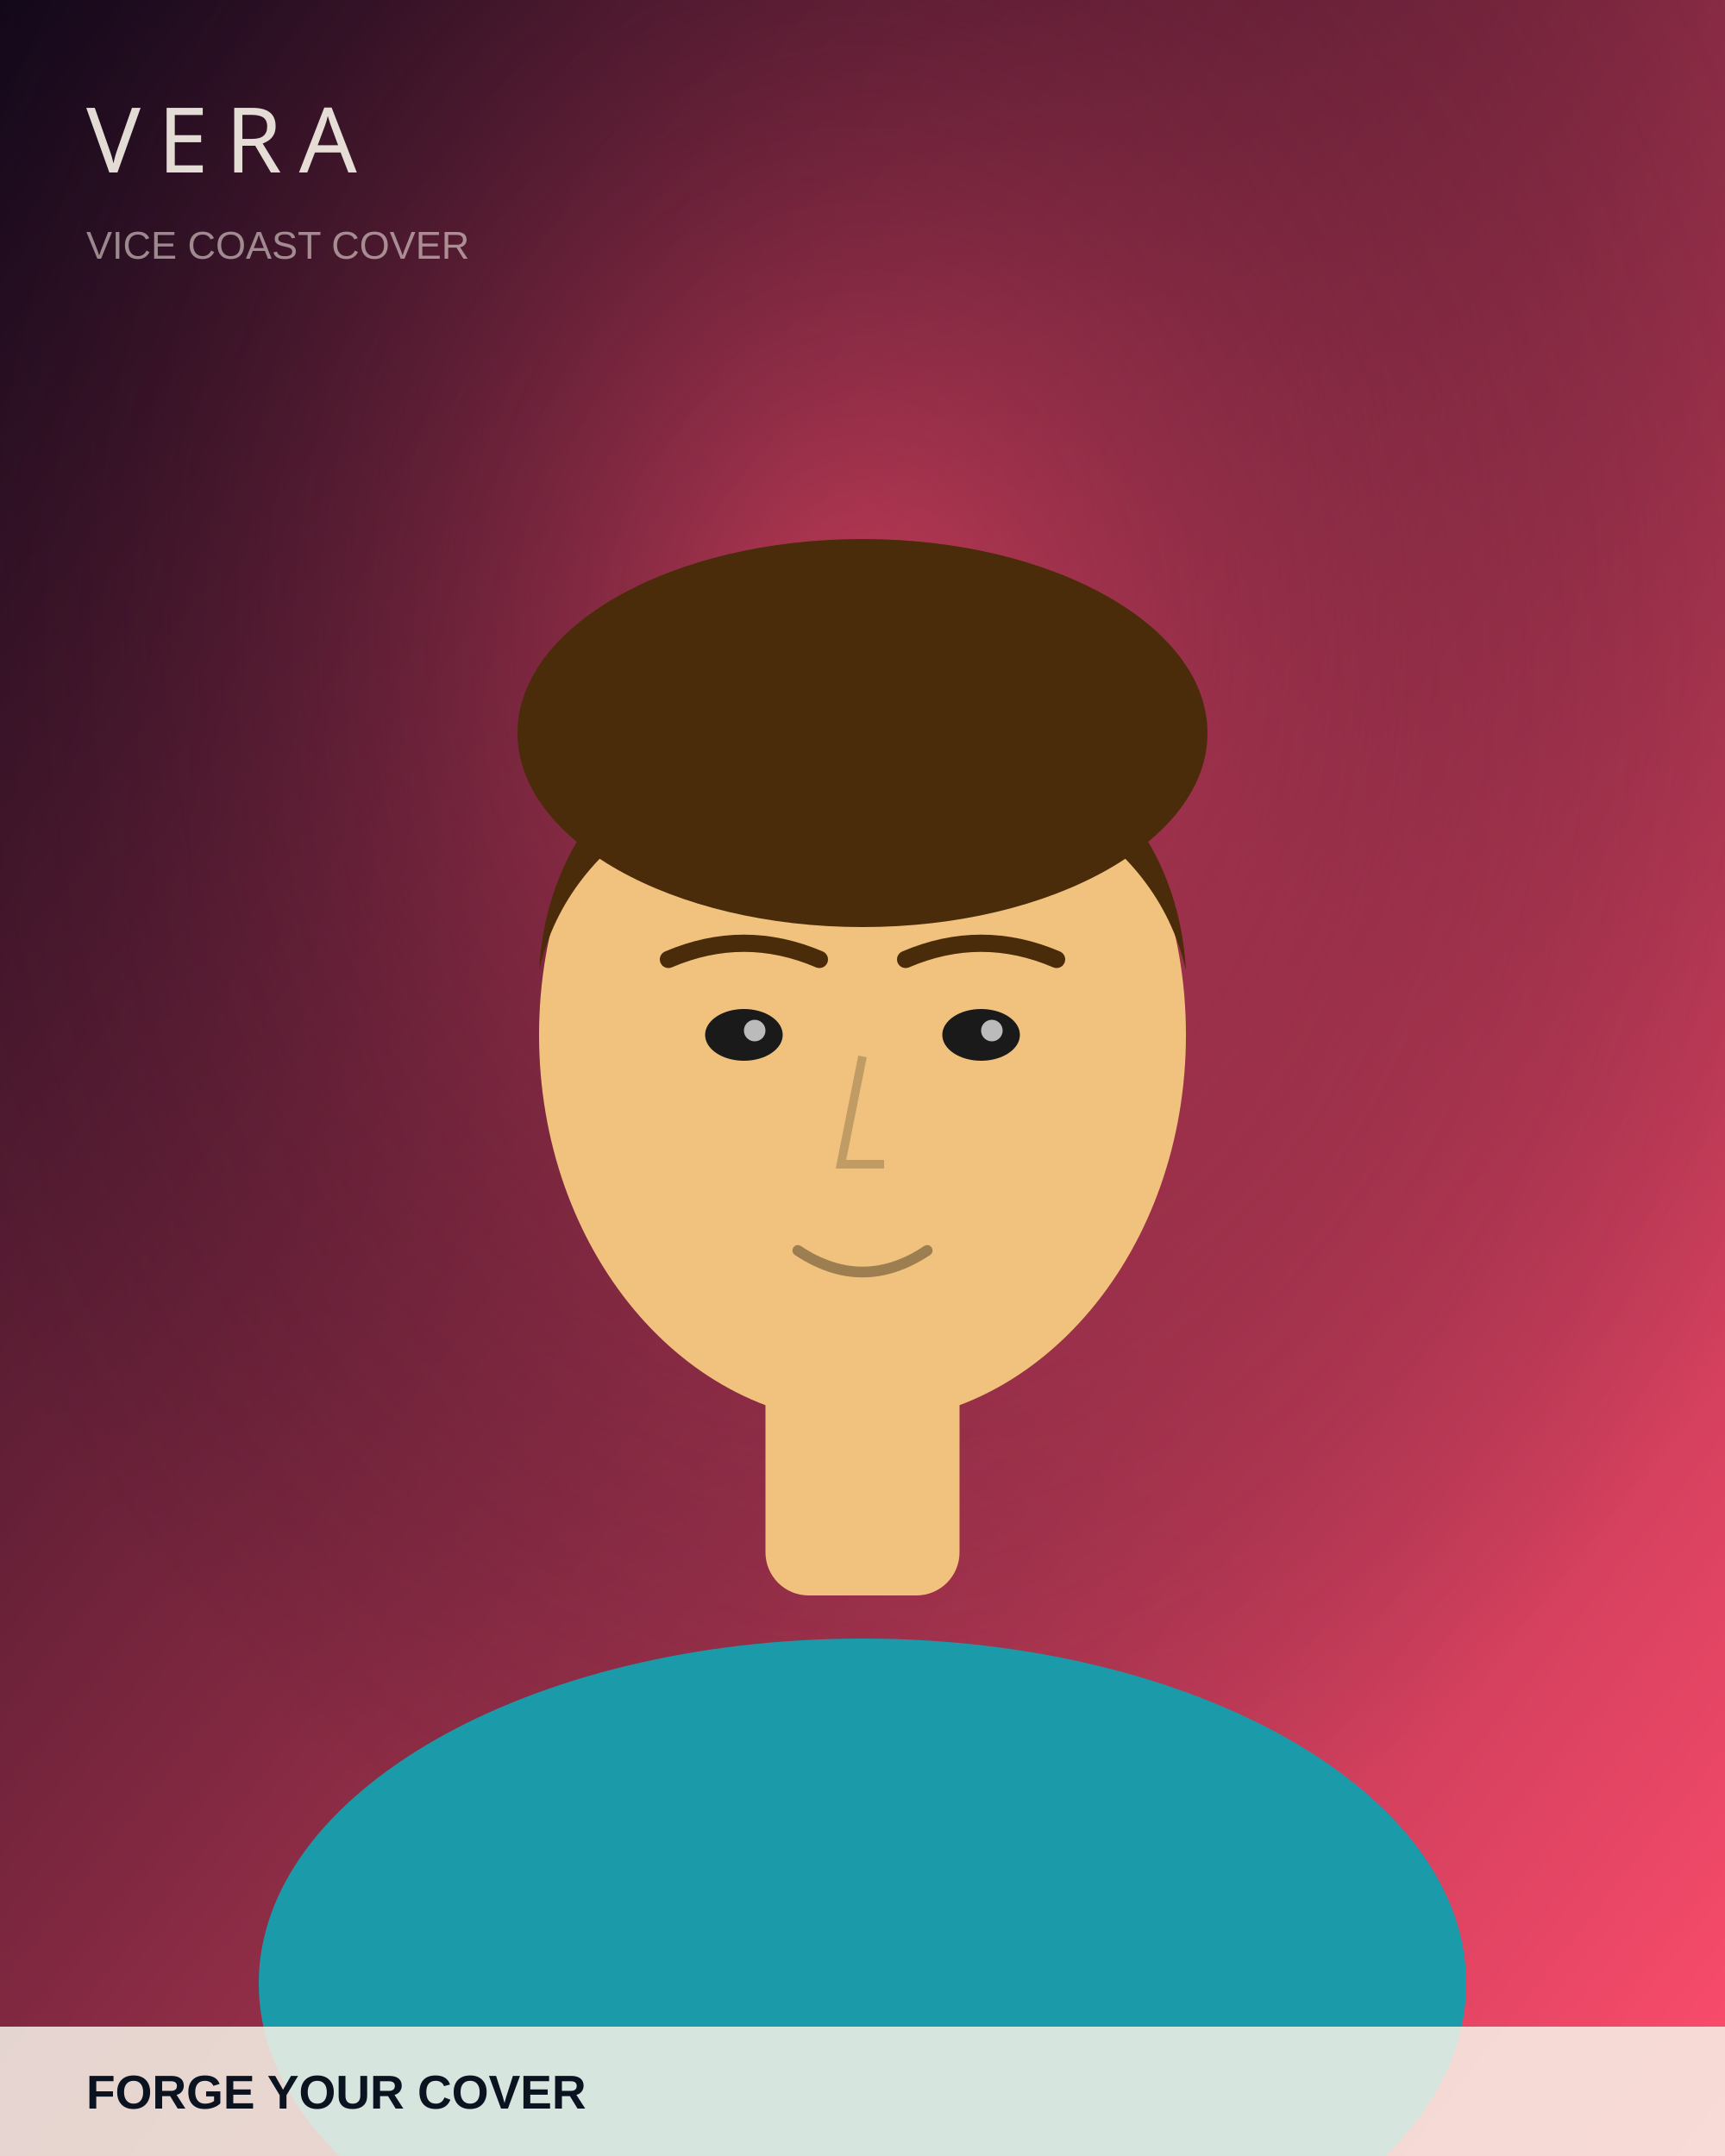
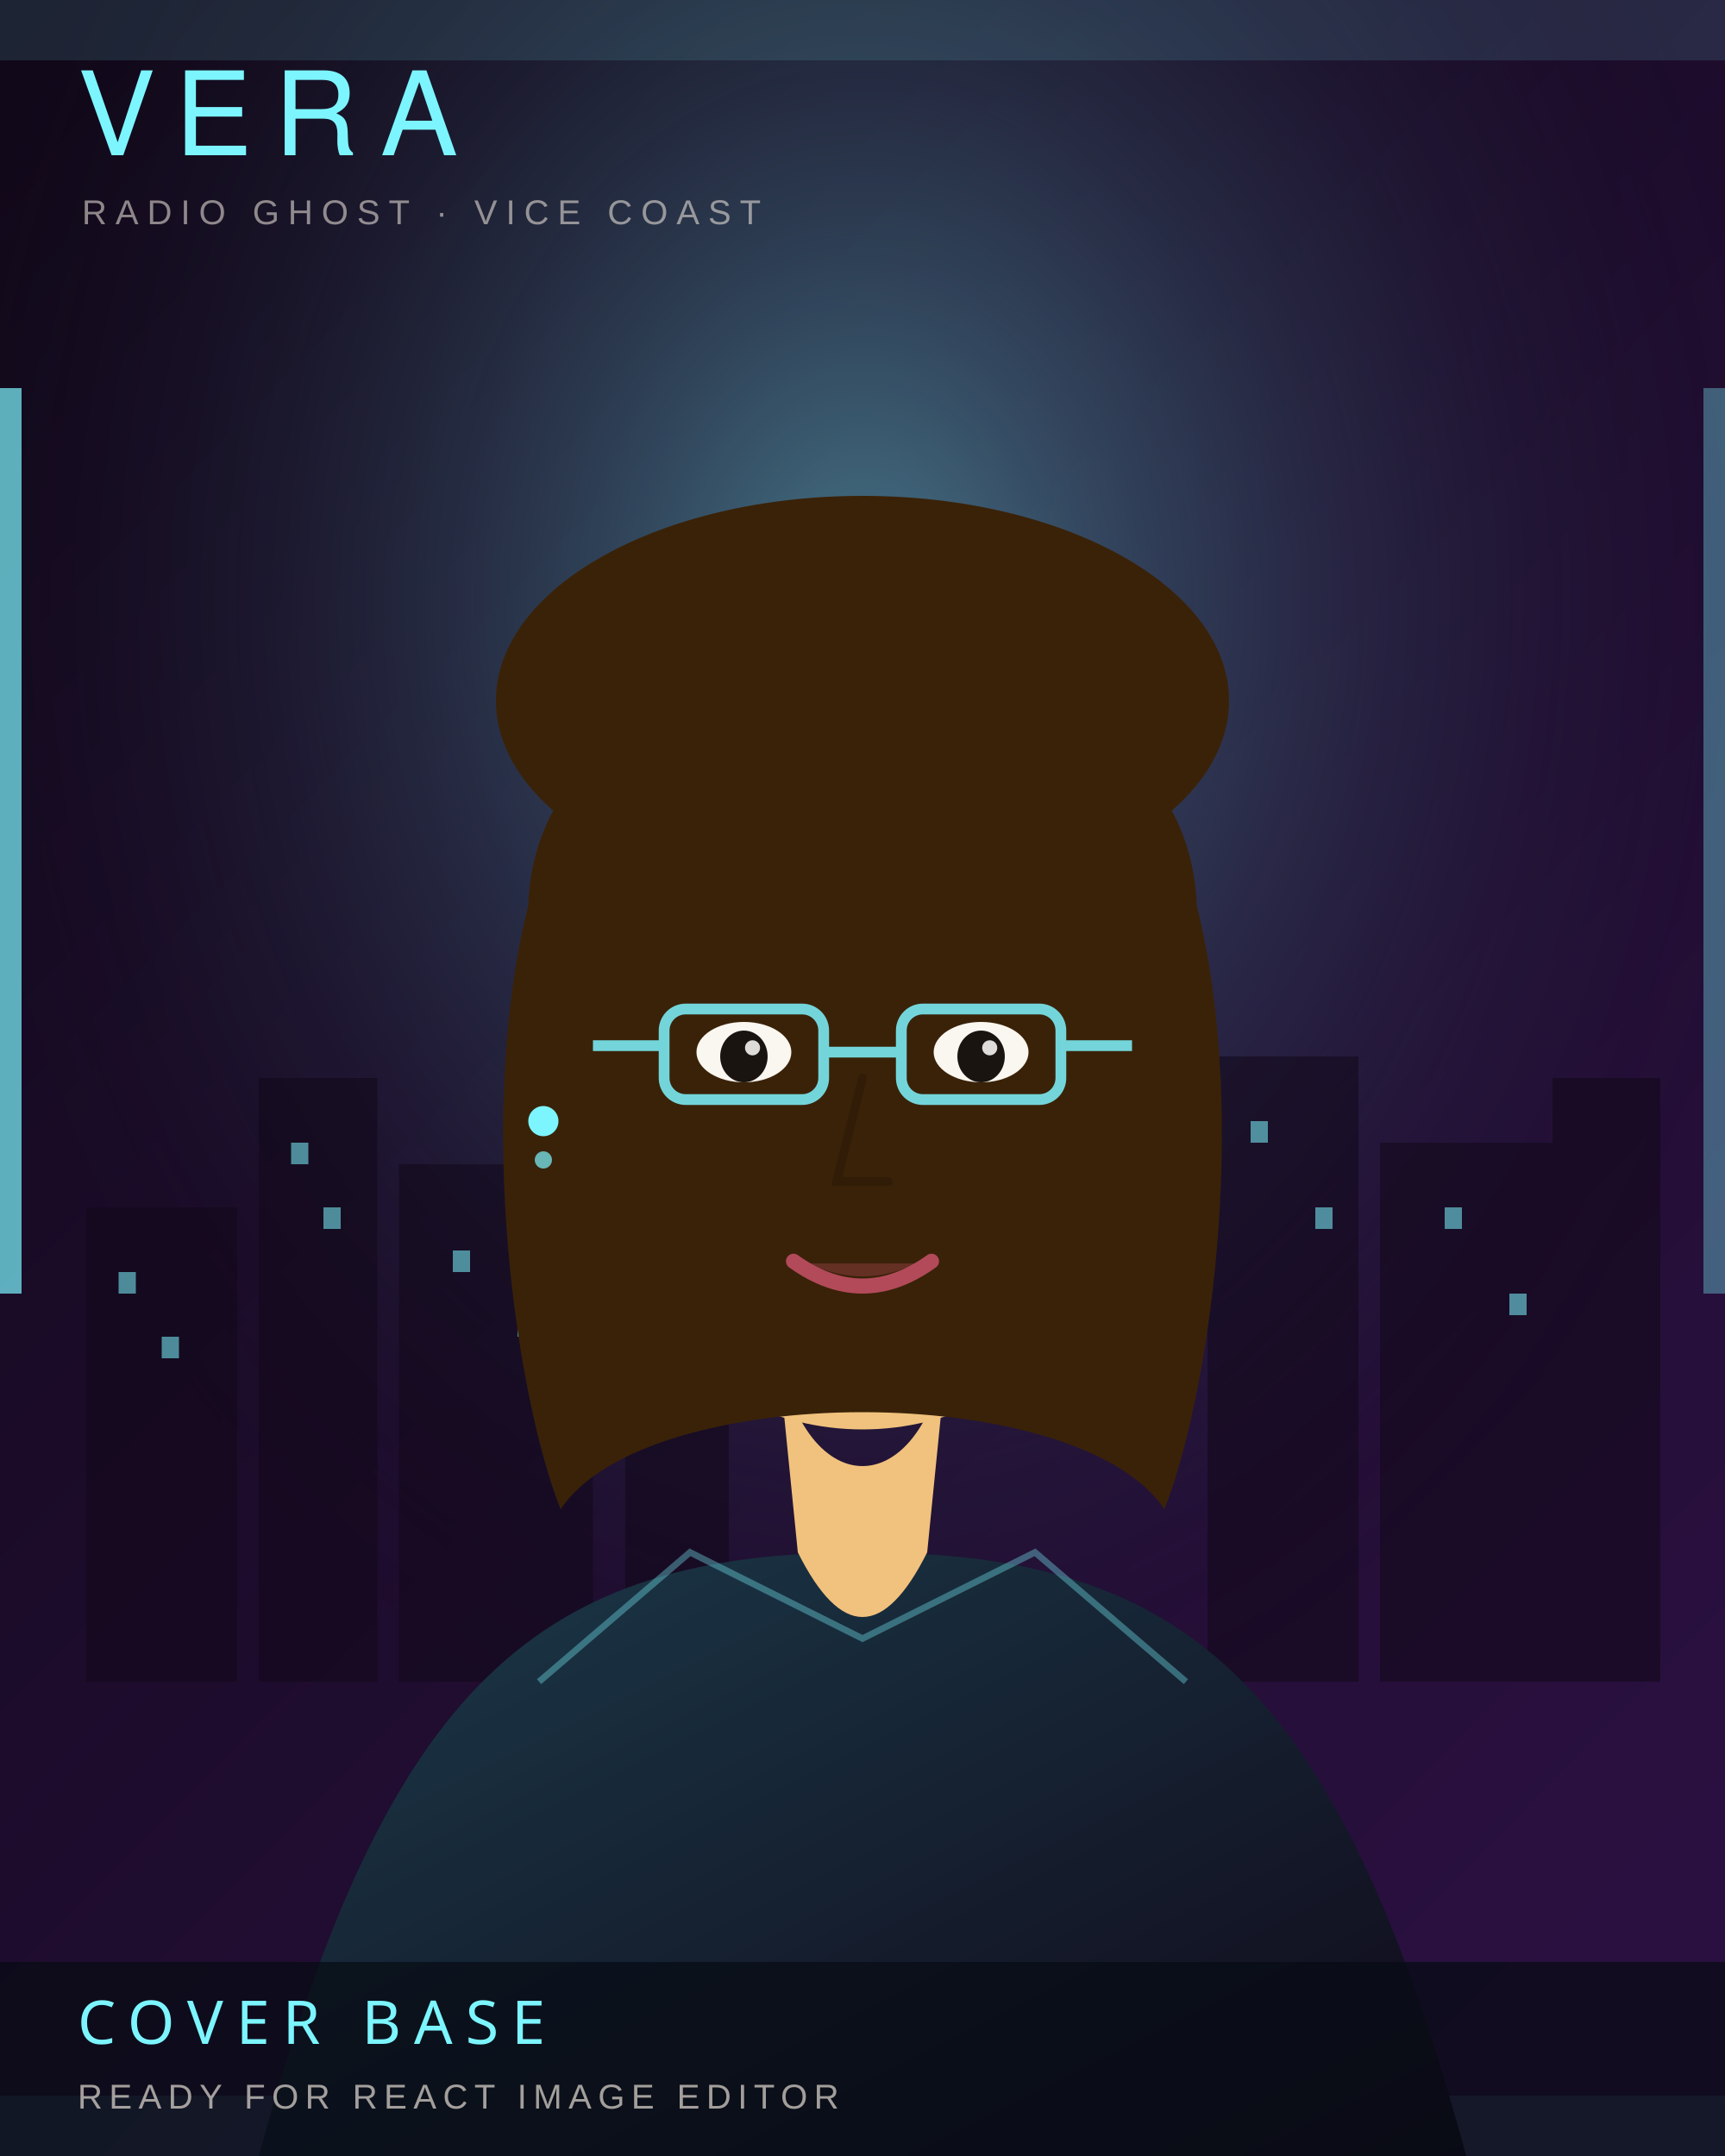
<svg xmlns="http://www.w3.org/2000/svg" width="800" height="1000" viewBox="0 0 800 1000">
  <defs>
-     <linearGradient id="bg" x1="0" y1="0" x2="1" y2="1">
-       <stop offset="0%" stop-color="#12081A" />
-       <stop offset="100%" stop-color="#FF4D6D" />
+     <linearGradient id="bg" x1="0" y1="0" x2="0.8" y2="1">
+       <stop offset="0%" stop-color="#100818" />
+       <stop offset="100%" stop-color="#2a1040" />
    </linearGradient>
-     <radialGradient id="glow" cx="50%" cy="30%" r="60%">
-       <stop offset="0%" stop-color="#FF4D6D" stop-opacity="0.55" />
-       <stop offset="100%" stop-color="#12081A" stop-opacity="0" />
+     <linearGradient id="skyline" x1="0" y1="0" x2="0" y2="1">
+       <stop offset="0%" stop-color="#7cf5ff" stop-opacity="0.35" />
+       <stop offset="100%" stop-color="#7cf5ff" stop-opacity="0" />
+     </linearGradient>
+     <radialGradient id="halo" cx="50%" cy="28%" r="55%">
+       <stop offset="0%" stop-color="#7cf5ff" stop-opacity="0.45" />
+       <stop offset="100%" stop-color="#100818" stop-opacity="0" />
    </radialGradient>
+     <linearGradient id="shirtGrad" x1="0" y1="0" x2="1" y2="1">
+       <stop offset="0%" stop-color="#1b3a4a" />
+       <stop offset="100%" stop-color="#100818" />
+     </linearGradient>
  </defs>
  <rect width="800" height="1000" fill="url(#bg)" />
-   <rect width="800" height="1000" fill="url(#glow)" />
-   <text x="40" y="80" font-family="Arial Black, sans-serif" font-size="42" fill="#F7F3E9" opacity="0.9" letter-spacing="8">VERA</text>
-   <text x="40" y="120" font-family="Arial, sans-serif" font-size="18" fill="#F5EDE6" opacity="0.55">VICE COAST COVER</text>
-   <ellipse cx="400" cy="920" rx="280" ry="160" fill="#1B9AAA" />
-   <rect x="355" y="620" width="90" height="120" rx="20" fill="#F1C27D" />
-   <ellipse cx="400" cy="480" rx="150" ry="180" fill="#F1C27D" />
-   <path d="M250 450 C260 280 540 280 550 450 C520 320 280 320 250 450 Z" fill="#4A2C0A" />
-   <ellipse cx="400" cy="340" rx="160" ry="90" fill="#4A2C0A" />
-   <ellipse cx="345" cy="480" rx="18" ry="12" fill="#1a1a1a" />
-   <ellipse cx="455" cy="480" rx="18" ry="12" fill="#1a1a1a" />
-   <circle cx="350" cy="478" r="5" fill="#fff" opacity="0.7" />
-   <circle cx="460" cy="478" r="5" fill="#fff" opacity="0.7" />
-   <path d="M310 445 Q345 430 380 445" stroke="#4A2C0A" stroke-width="8" fill="none" stroke-linecap="round" />
-   <path d="M420 445 Q455 430 490 445" stroke="#4A2C0A" stroke-width="8" fill="none" stroke-linecap="round" />
-   <path d="M400 490 L390 540 L410 540" stroke="#000" stroke-opacity="0.2" stroke-width="4" fill="none" />
-   <path d="M370 580 Q400 600 430 580" stroke="#000" stroke-opacity="0.35" stroke-width="5" fill="none" stroke-linecap="round" />
-   <rect x="0" y="940" width="800" height="60" fill="#F7F3E9" opacity="0.85" />
-   <text x="40" y="978" font-family="Arial, sans-serif" font-size="22" fill="#0B1220" font-weight="700">FORGE YOUR COVER</text>
+   <rect width="800" height="1000" fill="url(#halo)" />
+   <g opacity="0.55" fill="#100818">
+     <rect x="40" y="560" width="70" height="220" />
+     <rect x="120" y="500" width="55" height="280" />
+     <rect x="185" y="540" width="90" height="240" />
+     <rect x="290" y="470" width="48" height="310" />
+     <rect x="560" y="490" width="70" height="290" />
+     <rect x="640" y="530" width="95" height="250" />
+     <rect x="720" y="500" width="50" height="280" />
+   </g>
+   <g fill="#7cf5ff" opacity="0.55">
+     <rect x="55" y="590" width="8" height="10" />
+     <rect x="75" y="620" width="8" height="10" />
+     <rect x="135" y="530" width="8" height="10" />
+     <rect x="150" y="560" width="8" height="10" />
+     <rect x="210" y="580" width="8" height="10" />
+     <rect x="240" y="610" width="8" height="10" />
+     <rect x="580" y="520" width="8" height="10" />
+     <rect x="610" y="560" width="8" height="10" />
+     <rect x="670" y="560" width="8" height="10" />
+     <rect x="700" y="600" width="8" height="10" />
+   </g>
+   <rect x="0" y="0" width="800" height="28" fill="#7cf5ff" opacity="0.12" />
+   <rect x="0" y="972" width="800" height="28" fill="#7cf5ff" opacity="0.18" />
+   <text x="36" y="72" font-family="Arial Black, Helvetica, sans-serif" font-size="54" fill="#7cf5ff" letter-spacing="10">VERA</text>
+   <text x="38" y="104" font-family="Arial, sans-serif" font-size="16" fill="#f4ebe1" opacity="0.55" letter-spacing="4">RADIO GHOST · VICE COAST</text>
+   <path d="M120 1000 C180 780 250 720 400 720 C550 720 620 780 680 1000 Z" fill="url(#shirtGrad)" />
+   <path d="M250 780 L320 720 L400 760 L480 720 L550 780" fill="none" stroke="#7cf5ff" stroke-width="3" opacity="0.35" />
+   <path d="M360 620 C370 700 430 700 440 620 L430 720 C410 760 390 760 370 720 Z" fill="#f1c27d" />
+   <ellipse cx="400" cy="485" rx="148" ry="178" fill="#f1c27d" />
+   <ellipse cx="320" cy="520" rx="28" ry="36" fill="#000" opacity="0.08" />
+   <ellipse cx="480" cy="520" rx="28" ry="36" fill="#000" opacity="0.08" />
+   <path d="M245 420 C250 270 550 270 555 420 C580 520 560 650 540 700 C500 640 300 640 260 700 C240 650 220 520 245 420 Z" fill="#3a2208" />
+   <ellipse cx="400" cy="325" rx="170" ry="95" fill="#3a2208" />
+   <path d="M312 448 Q345 432 378 448" stroke="#3a2208" stroke-width="9" fill="none" stroke-linecap="round" />
+   <path d="M422 448 Q455 430 490 448" stroke="#3a2208" stroke-width="9" fill="none" stroke-linecap="round" />
+   <ellipse cx="345" cy="488" rx="22" ry="14" fill="#faf6f0" />
+   <ellipse cx="455" cy="488" rx="22" ry="14" fill="#faf6f0" />
+   <ellipse cx="345" cy="490" rx="11" ry="12" fill="#1a1410" />
+   <ellipse cx="455" cy="490" rx="11" ry="12" fill="#1a1410" />
+   <circle cx="349" cy="486" r="3.5" fill="#fff" opacity="0.85" />
+   <circle cx="459" cy="486" r="3.5" fill="#fff" opacity="0.85" />
+   <g fill="none" stroke="#7cf5ff" stroke-width="5" opacity="0.85">
+     <rect x="308" y="468" width="74" height="42" rx="10" />
+     <rect x="418" y="468" width="74" height="42" rx="10" />
+     <path d="M382 488 H418" />
+     <path d="M308 485 H275" />
+     <path d="M492 485 H525" />
+   </g>
+   <circle cx="252" cy="520" r="7" fill="#7cf5ff" />
+   <circle cx="252" cy="538" r="4" fill="#7cf5ff" opacity="0.7" />
+   <path d="M400 500 L388 548 L412 548" stroke="#000" stroke-opacity="0.18" stroke-width="4" fill="none" stroke-linecap="round" />
+   <path d="M368 585 Q400 608 432 585" stroke="#b24a5a" stroke-width="7" fill="none" stroke-linecap="round" />
+   <path d="M375 586 Q400 598 425 586" fill="#b24a5a" opacity="0.35" />
+   <rect x="0" y="180" width="10" height="420" fill="#7cf5ff" opacity="0.7" />
+   <rect x="790" y="180" width="10" height="420" fill="#7cf5ff" opacity="0.35" />
+   <rect x="0" y="910" width="800" height="90" fill="#070b14" opacity="0.72" />
+   <text x="36" y="948" font-family="Arial Black, sans-serif" font-size="28" fill="#7cf5ff" letter-spacing="6">COVER BASE</text>
+   <text x="36" y="978" font-family="Arial, sans-serif" font-size="16" fill="#f4ebe1" opacity="0.65" letter-spacing="3">READY FOR REACT IMAGE EDITOR</text>
</svg>
